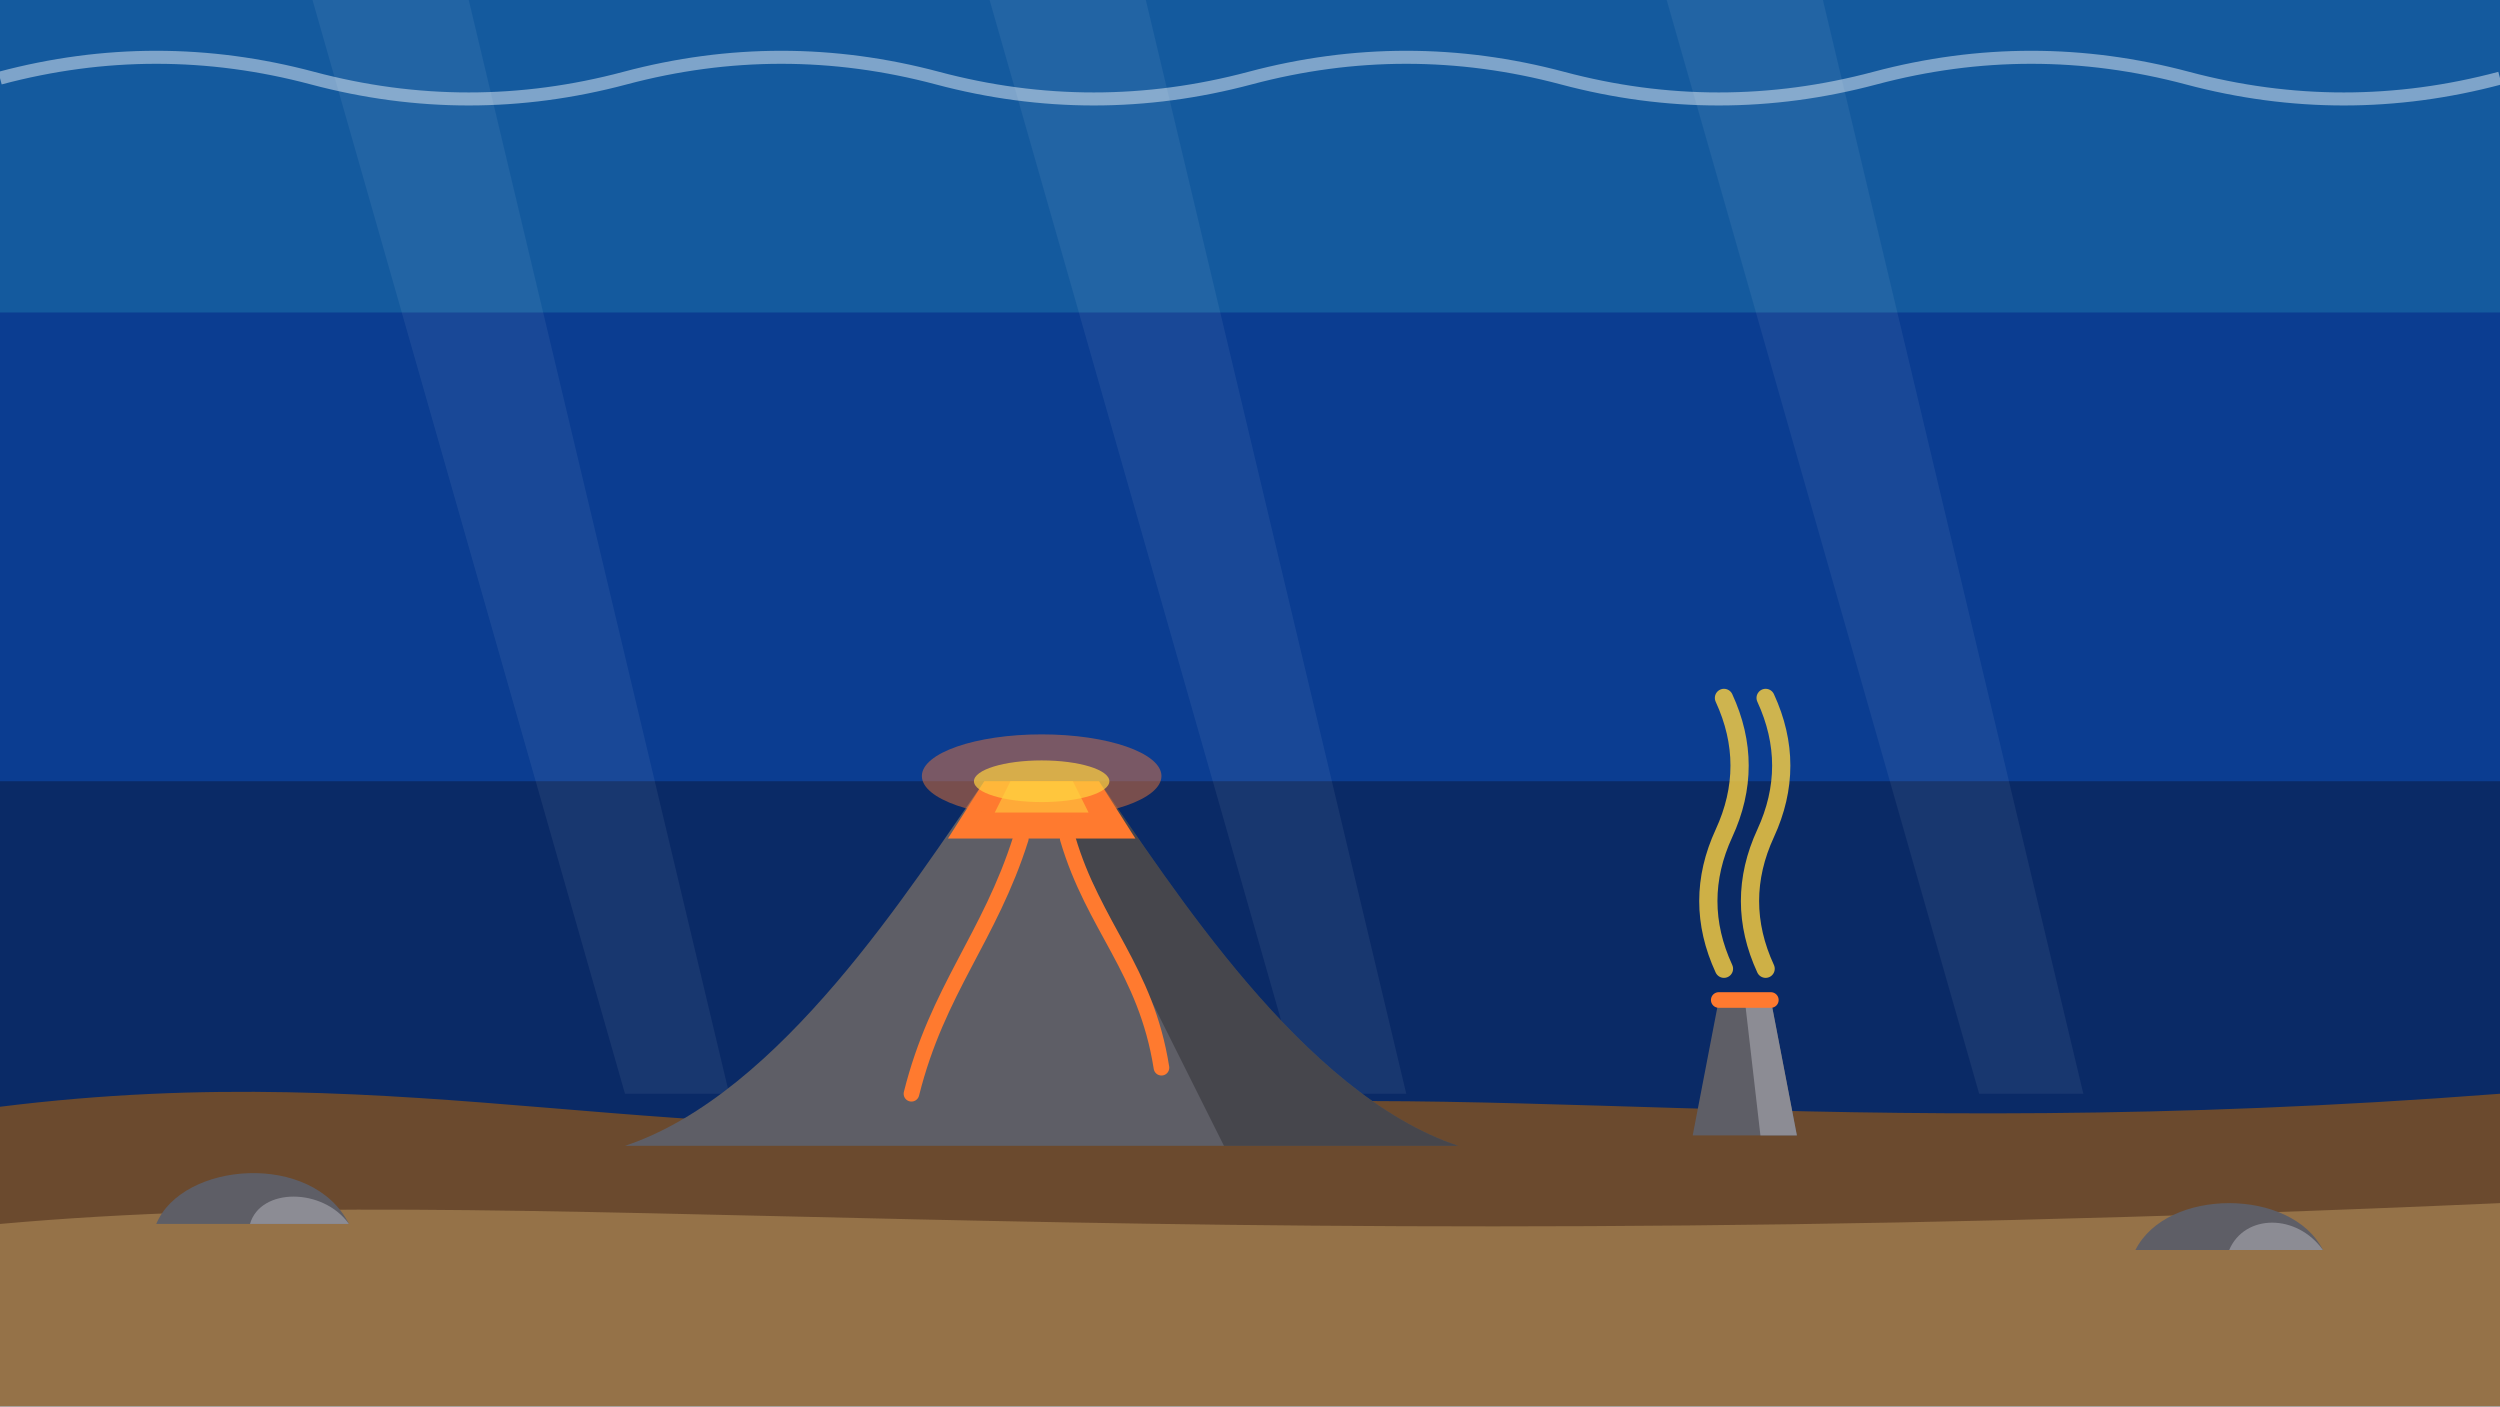
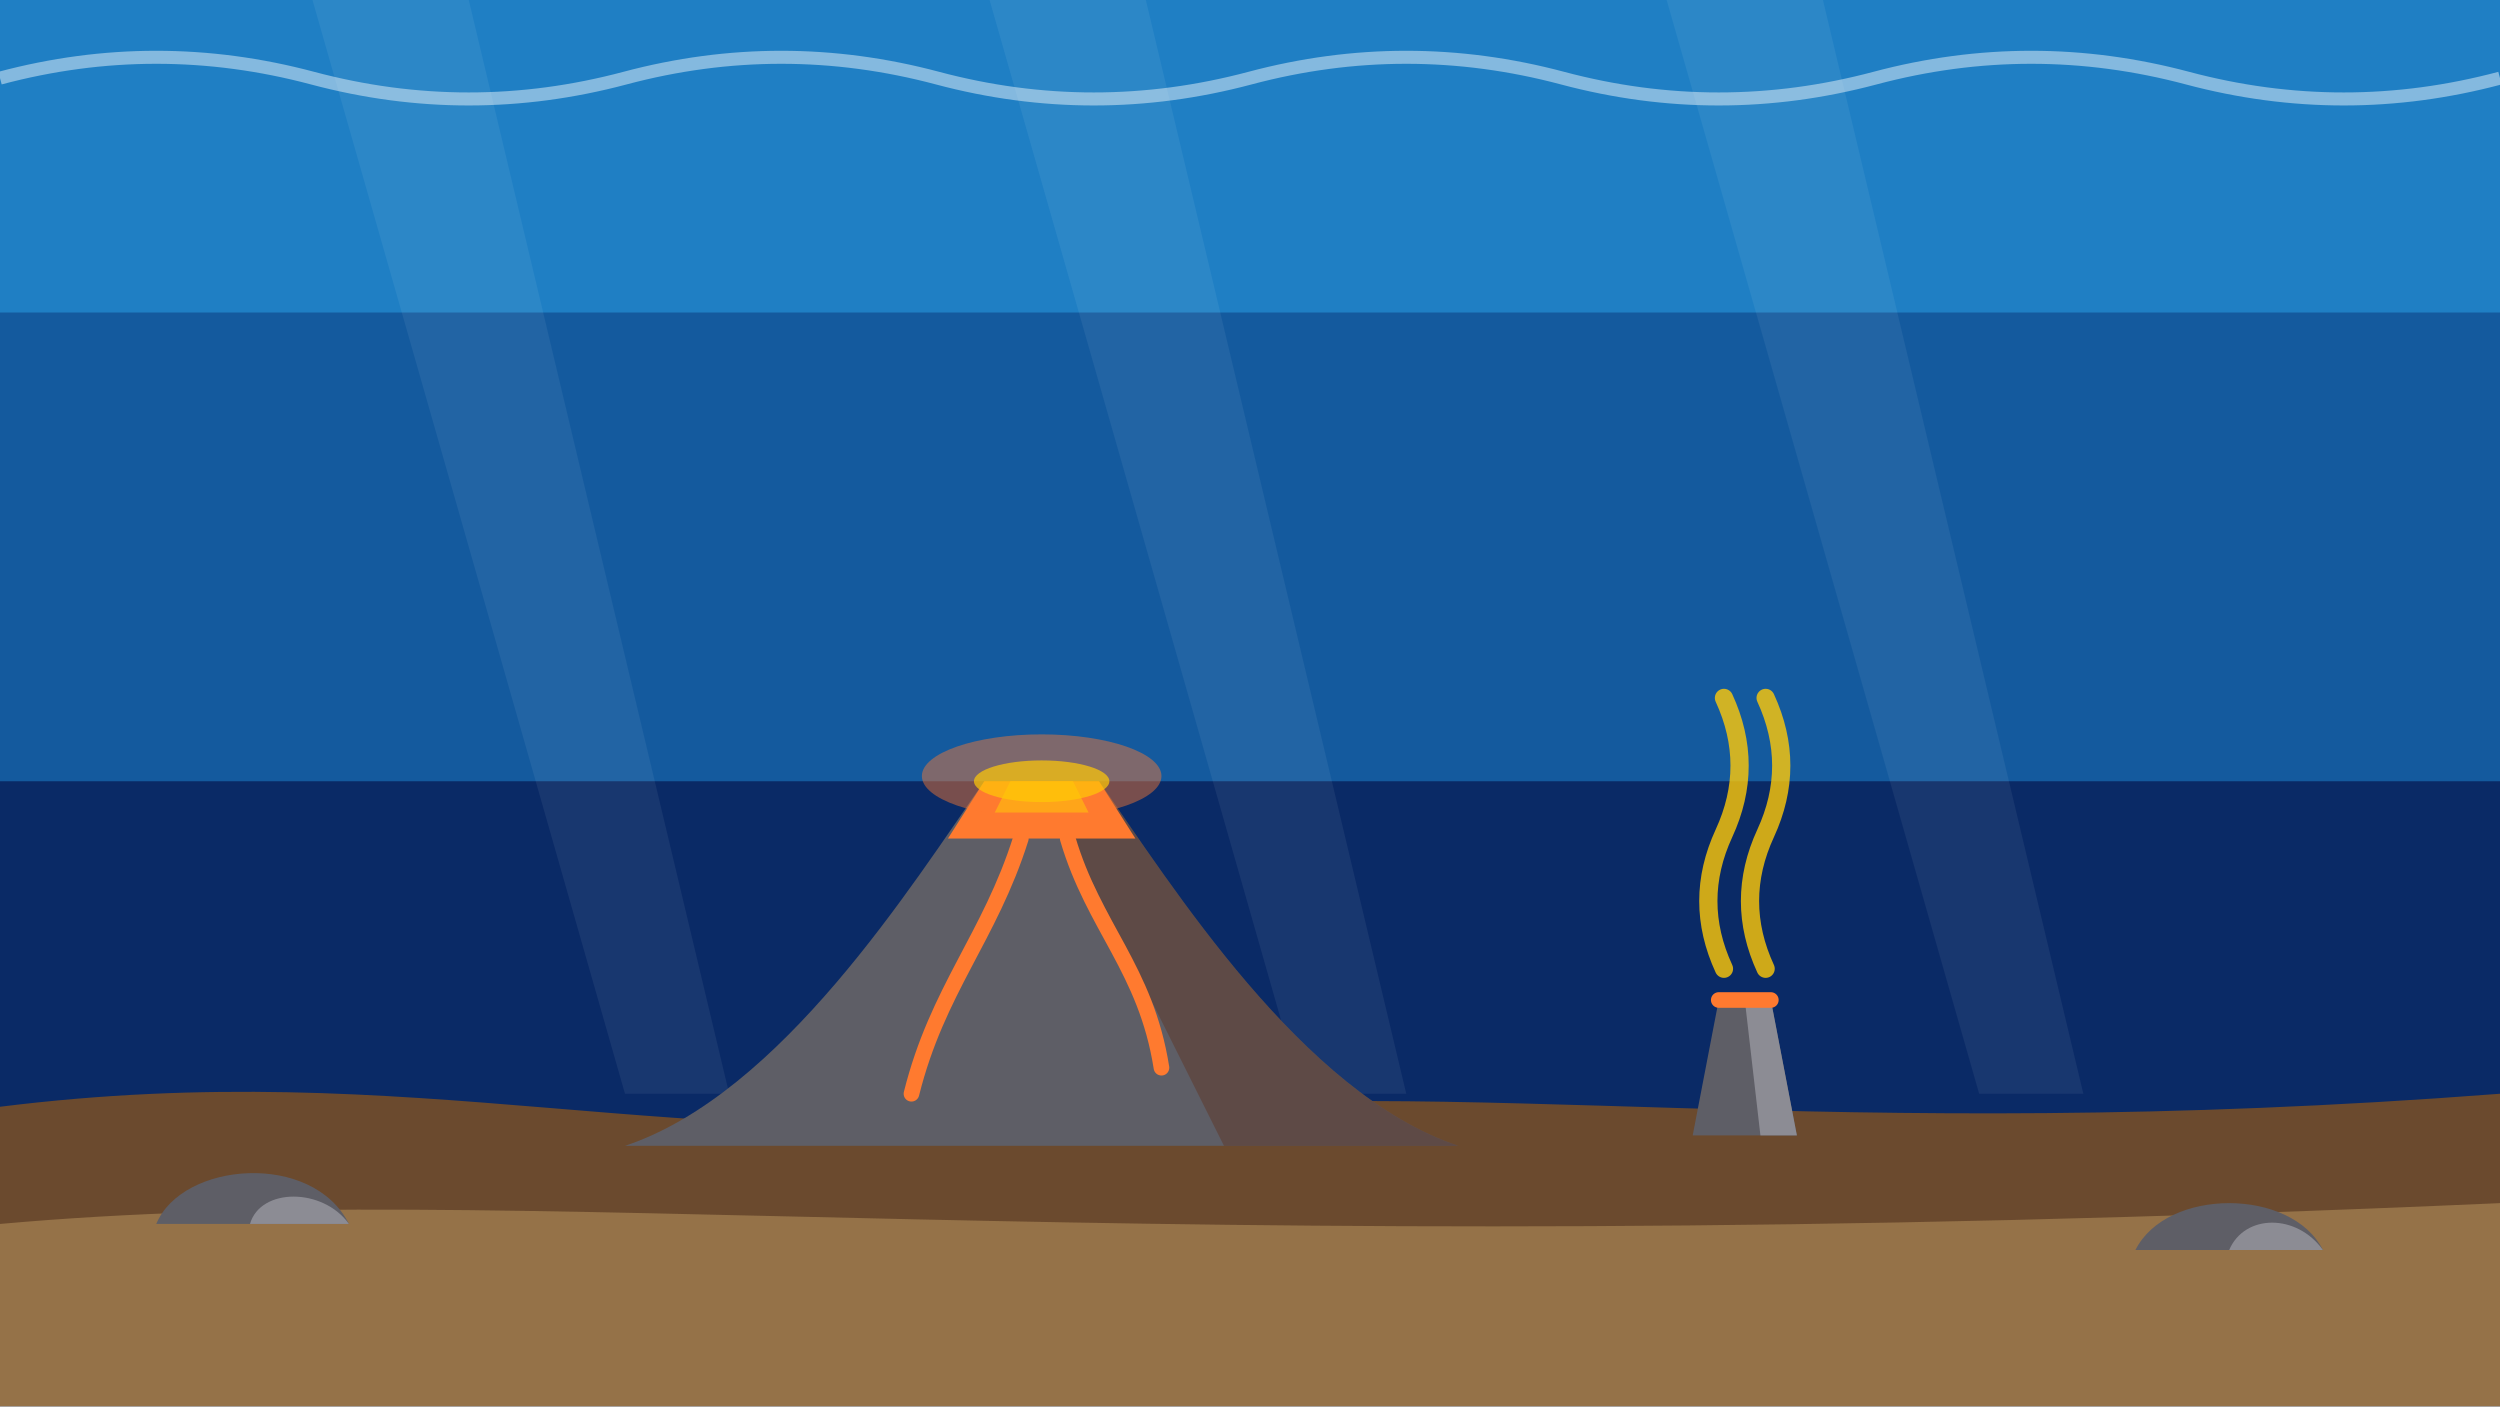
<svg xmlns="http://www.w3.org/2000/svg" viewBox="0 0 960 540">
  <g id="water">
    <rect width="960" height="540" fill="#0A2A66" />
-     <rect width="960" height="300" fill="#0B3D91" />
-     <rect width="960" height="120" fill="#145A9E" />
+     <rect width="960" height="300" fill="#145A9E" />
+     <rect width="960" height="120" fill="#1F7FC4" />
    <path d="M120 0 L180 0 L280 420 L240 420Z" fill="#FFFFFF" fill-opacity="0.06" />
    <path d="M380 0 L440 0 L540 420 L500 420Z" fill="#FFFFFF" fill-opacity="0.06" />
    <path d="M640 0 L700 0 L800 420 L760 420Z" fill="#FFFFFF" fill-opacity="0.06" />
    <path d="M0 30 q60 -16 120 0 t120 0 t120 0 t120 0 t120 0 t120 0 t120 0 t120 0" stroke="#FFFFFF" stroke-opacity="0.45" stroke-width="5" fill="none" />
  </g>
  <g id="floor">
    <path d="M0 425 C160 405 260 445 420 428 C560 412 700 440 960 420 L960 540 L0 540Z" fill="#6B4A2E" />
    <path d="M0 470 C200 452 420 486 960 462 V540 H0Z" fill="#E3BC78" fill-opacity="0.35" />
    <path d="M60 470 C70 446 120 442 134 470Z M820 480 C832 456 880 456 892 480Z" fill="#5E5E66" />
    <path d="M96 470 C100 456 124 456 134 470Z M856 480 C862 466 882 466 892 480Z" fill="#8C8C94" />
  </g>
  <g id="volcano">
    <path d="M240 440 C300 420 350 340 378 300 L422 300 C450 340 500 420 560 440Z" fill="#5E5E66" />
-     <path d="M400 300 L422 300 C450 340 500 420 560 440 L470 440 C450 400 420 340 400 300Z" fill="#1B1B1F" fill-opacity="0.35" />
+     <path d="M400 300 L422 300 C450 340 500 420 560 440 L470 440 C450 400 420 340 400 300Z" fill="#5E270E" fill-opacity="0.35" />
    <path d="M392 322 C380 360 360 380 350 420 M410 322 C420 356 440 372 446 410" stroke="#FF7A2F" stroke-width="6" fill="none" stroke-linecap="round" />
    <path d="M378 300 L422 300 L436 322 L364 322Z" fill="#FF7A2F" />
-     <path d="M388 300 L412 300 L418 312 L382 312Z" fill="#FFD23F" />
+     <path d="M388 300 L412 300 L418 312 L382 312Z" fill="#FFC907" />
  </g>
  <g id="vent">
    <path d="M650 436 L660 384 L680 384 L690 436Z" fill="#5E5E66" />
    <path d="M670 384 L680 384 L690 436 L676 436Z" fill="#8C8C94" />
    <path d="M660 384 L680 384" stroke="#FF7A2F" stroke-width="6" stroke-linecap="round" />
  </g>
  <g id="glow">
    <ellipse cx="400" cy="298" rx="46" ry="16" fill="#FF7A2F" fill-opacity="0.45" />
-     <ellipse cx="400" cy="300" rx="26" ry="8" fill="#FFD23F" fill-opacity="0.7" />
-     <path d="M662 372 q-12 -26 0 -52 t0 -52" stroke="#FFD23F" stroke-width="7" fill="none" stroke-linecap="round" stroke-opacity="0.8" />
-     <path d="M678 372 q-12 -26 0 -52 t0 -52" stroke="#FFD23F" stroke-width="7" fill="none" stroke-linecap="round" stroke-opacity="0.8" />
+     <ellipse cx="400" cy="300" rx="26" ry="8" fill="#FFC907" fill-opacity="0.7" />
+     <path d="M662 372 q-12 -26 0 -52 t0 -52" stroke="#FFC907" stroke-width="7" fill="none" stroke-linecap="round" stroke-opacity="0.8" />
+     <path d="M678 372 q-12 -26 0 -52 t0 -52" stroke="#FFC907" stroke-width="7" fill="none" stroke-linecap="round" stroke-opacity="0.8" />
  </g>
</svg>
